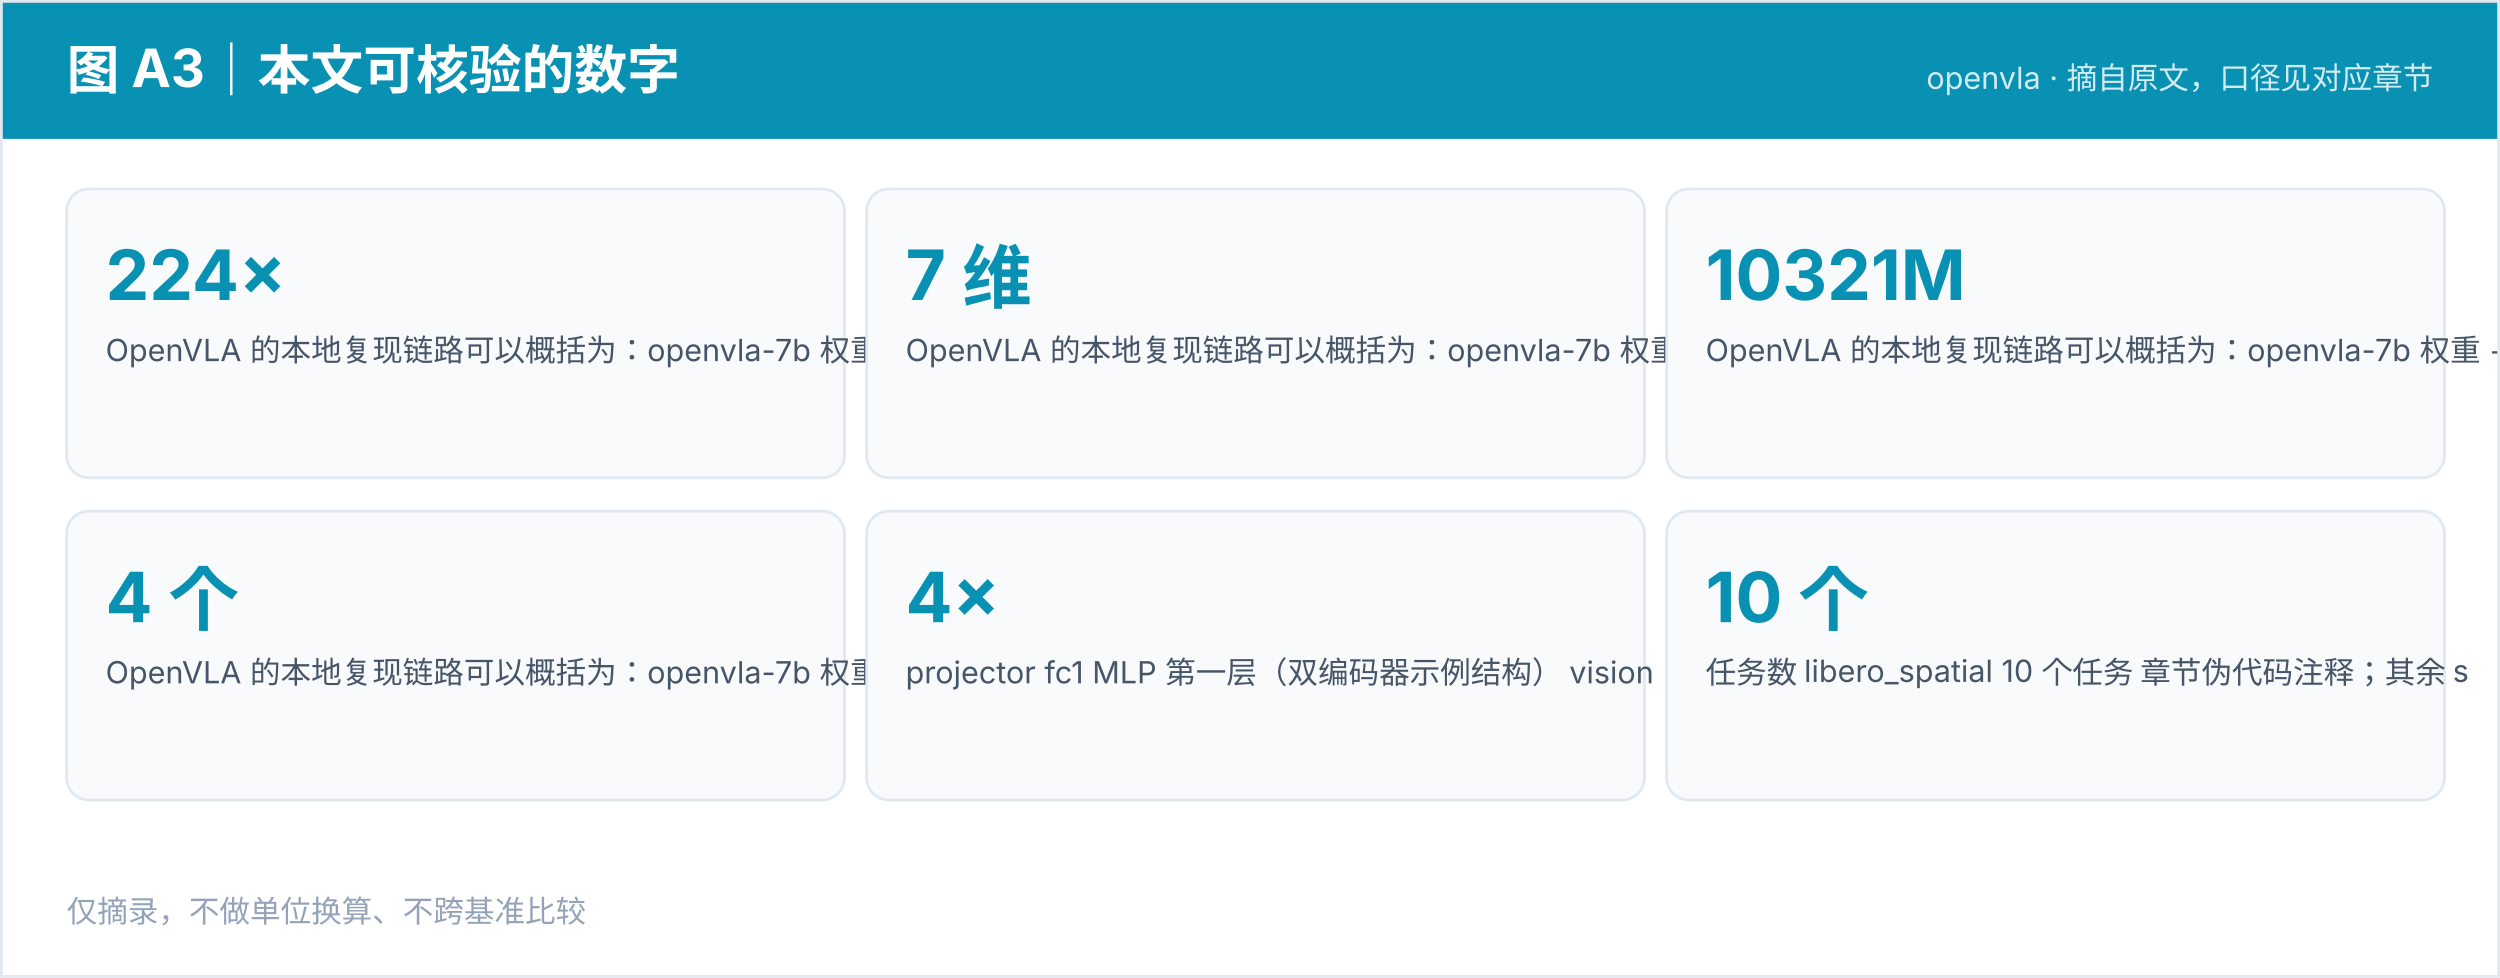
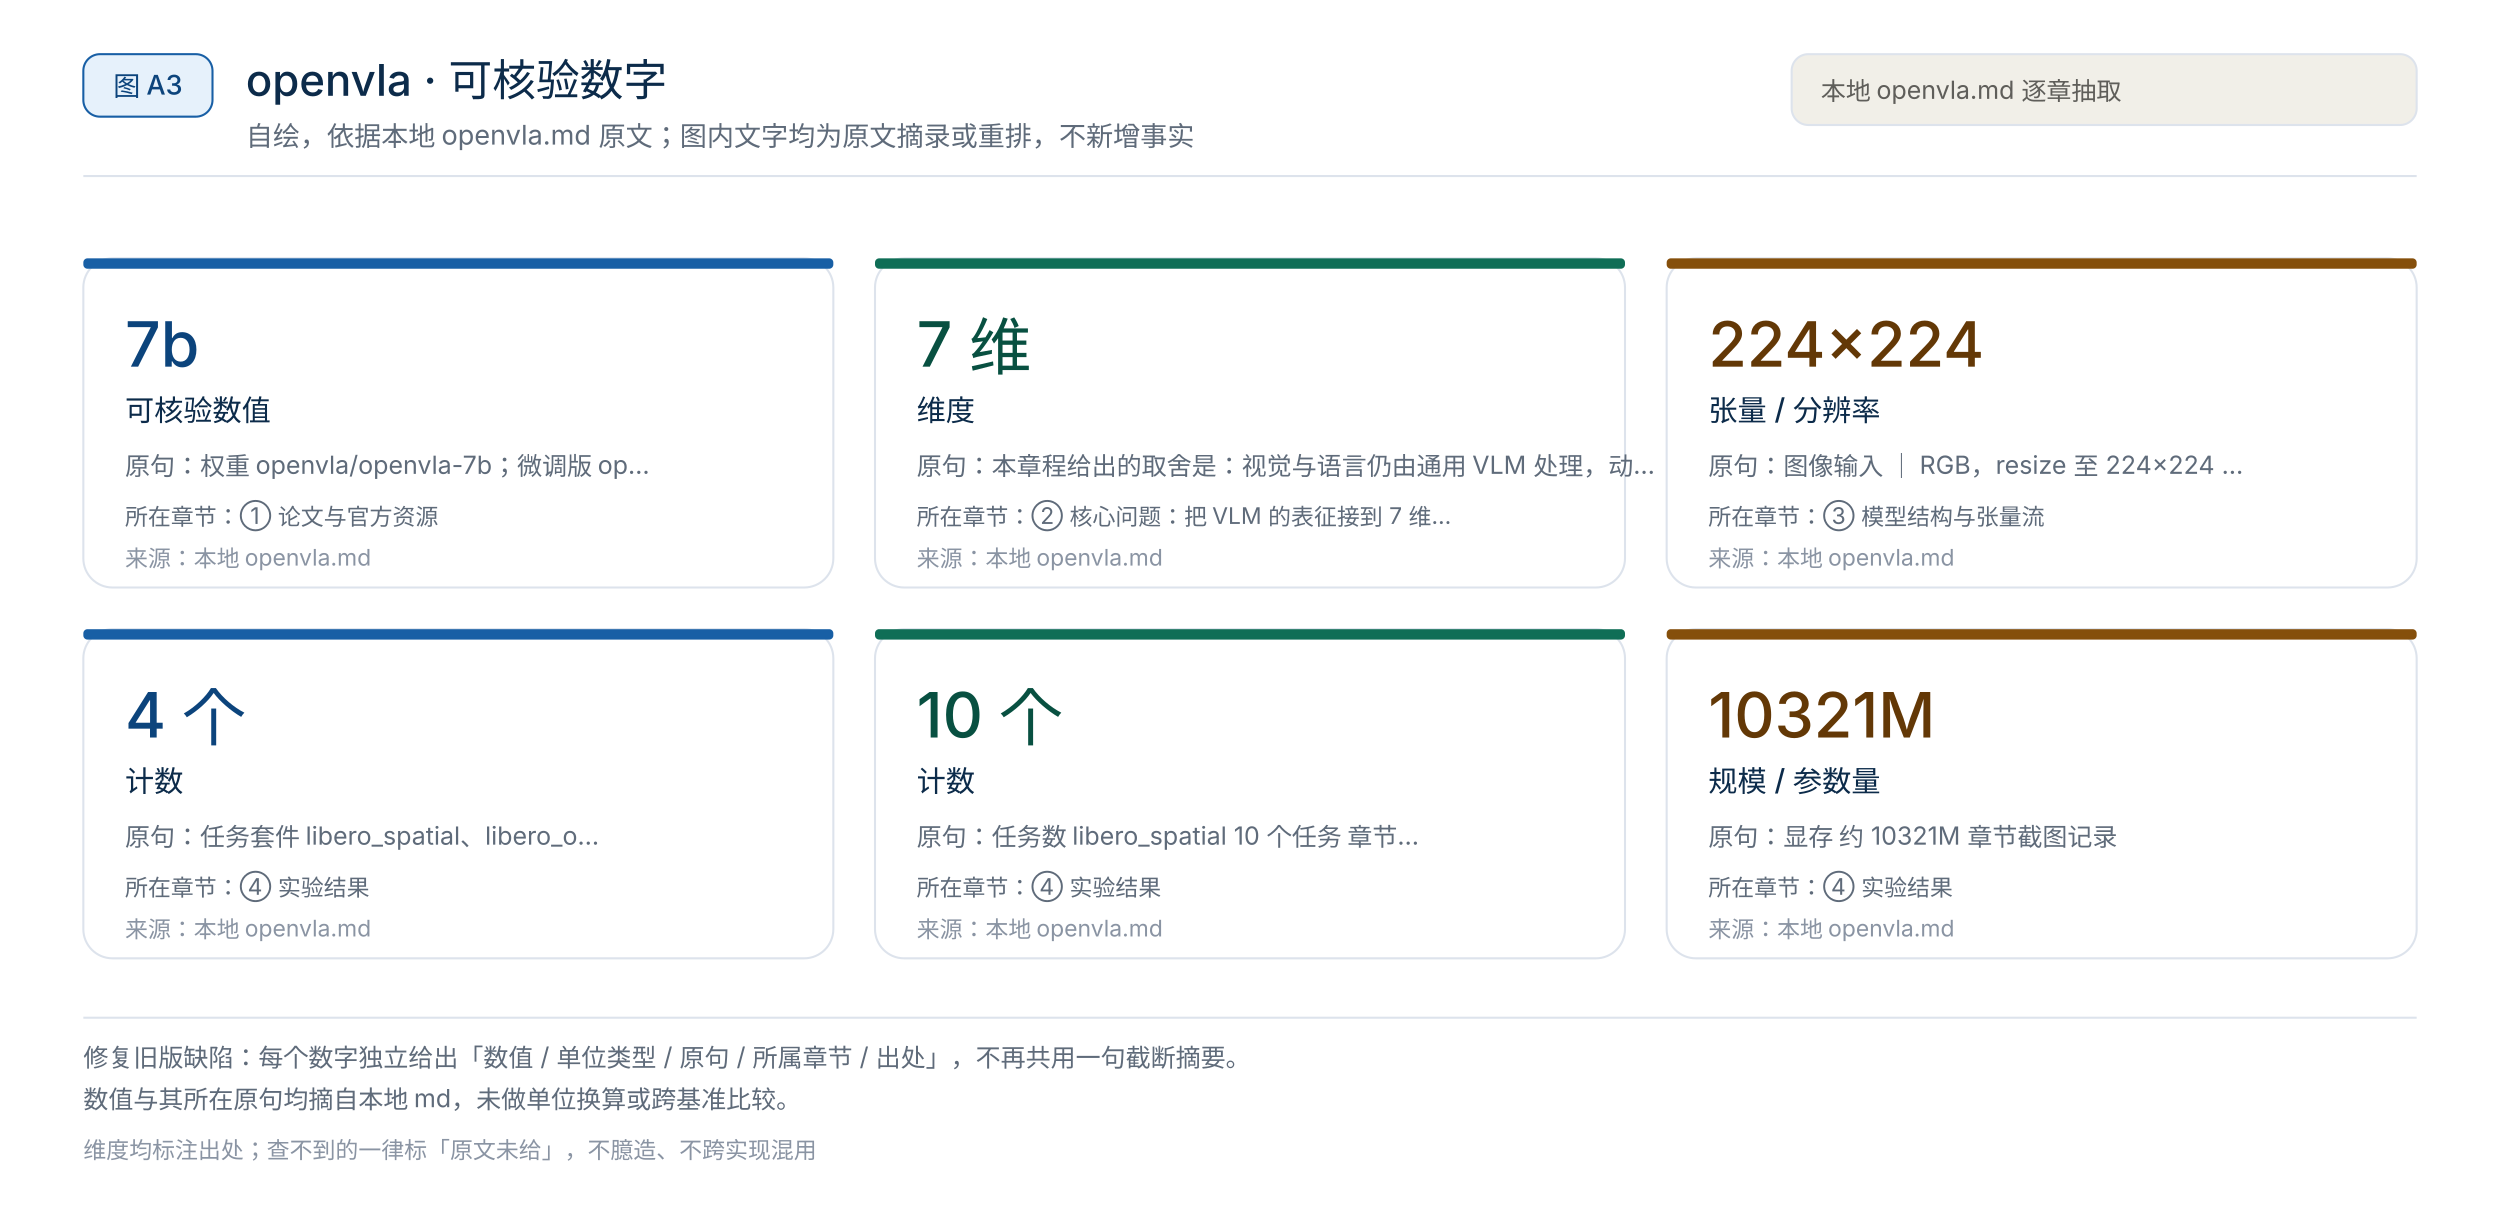
- <svg xmlns="http://www.w3.org/2000/svg" viewBox="0 0 900 352" width="900" height="352" font-family="PingFang SC, -apple-system, BlinkMacSystemFont, Microsoft YaHei, sans-serif">
-   <rect width="900" height="352" fill="#ffffff" />
-   <rect x="0" y="0" width="900" height="50" fill="#0891b2" />
-   <text x="24" y="32" font-size="19" fill="#ffffff" font-weight="700" text-anchor="start">图 A3｜本文可核验的数字</text>
-   <text x="876" y="32" font-size="11" fill="#ffffff" font-weight="400" text-anchor="end" opacity="0.82">openvla · 摘自原文，口径见对应章节</text>
-   <rect x="24" y="68" width="280" height="104" rx="8" fill="#f8fafc" stroke="#e2e8f0" />
-   <text x="38" y="108" font-size="25" fill="#0891b2" font-weight="700" text-anchor="start">224×</text>
-   <text x="38" y="130" font-size="11" fill="#475569" font-weight="400" text-anchor="start">OpenVLA 的本地复现链路可以概括为：openvla-7b 权重 + 2</text>
-   <rect x="312" y="68" width="280" height="104" rx="8" fill="#f8fafc" stroke="#e2e8f0" />
-   <text x="326" y="108" font-size="25" fill="#0891b2" font-weight="700" text-anchor="start">7 维</text>
-   <text x="326" y="130" font-size="11" fill="#475569" font-weight="400" text-anchor="start">OpenVLA 的本地复现链路可以概括为：openvla-7b 权重 + 2</text>
-   <rect x="600" y="68" width="280" height="104" rx="8" fill="#f8fafc" stroke="#e2e8f0" />
-   <text x="614" y="108" font-size="25" fill="#0891b2" font-weight="700" text-anchor="start">10321M</text>
-   <text x="614" y="130" font-size="11" fill="#475569" font-weight="400" text-anchor="start">OpenVLA 的本地复现链路可以概括为：openvla-7b 权重 + 2</text>
-   <rect x="24" y="184" width="280" height="104" rx="8" fill="#f8fafc" stroke="#e2e8f0" />
-   <text x="38" y="224" font-size="25" fill="#0891b2" font-weight="700" text-anchor="start">4 个</text>
-   <text x="38" y="246" font-size="11" fill="#475569" font-weight="400" text-anchor="start">OpenVLA 的本地复现链路可以概括为：openvla-7b 权重 + 2</text>
-   <rect x="312" y="184" width="280" height="104" rx="8" fill="#f8fafc" stroke="#e2e8f0" />
-   <text x="326" y="224" font-size="25" fill="#0891b2" font-weight="700" text-anchor="start">4×</text>
-   <text x="326" y="246" font-size="11" fill="#475569" font-weight="400" text-anchor="start">projector fc1 MLP 第一层（双编码器示例结构） vision</text>
-   <rect x="600" y="184" width="280" height="104" rx="8" fill="#f8fafc" stroke="#e2e8f0" />
-   <text x="614" y="224" font-size="25" fill="#0891b2" font-weight="700" text-anchor="start">10 个</text>
-   <text x="614" y="246" font-size="11" fill="#475569" font-weight="400" text-anchor="start">任务数 libero_spatial 10 个任务 章节伪代码注释；其余 s</text>
-   <text x="24" y="332" font-size="11" fill="#94a3b8" font-weight="400" text-anchor="start">仅摘录，不做单位换算、不跨基准比较</text>
-   <rect x="0.5" y="0.5" width="899" height="351" fill="none" stroke="#e2e8f0" />
+ <svg xmlns="http://www.w3.org/2000/svg" width="1200" height="586" viewBox="0 0 1200 586" role="img">
+   <defs>
+     <marker id="arrow" viewBox="0 0 10 10" refX="8" refY="5" markerWidth="6" markerHeight="6" orient="auto-start-reverse">
+       <path d="M2 1L8 5L2 9" fill="none" stroke="#185FA5" stroke-width="1.6" stroke-linecap="round" stroke-linejoin="round" />
+     </marker>
+   </defs>
+   <rect x="0" y="0" width="1200" height="586" rx="0" fill="#FFFFFF" stroke="#FFFFFF" stroke-width="1" />
+   <text x="118" y="46" font-family="-apple-system,BlinkMacSystemFont,'PingFang SC','Microsoft YaHei',sans-serif" font-size="21" font-weight="500" fill="#0C2B4A" text-anchor="start">openvla · 可核验数字</text>
+   <text x="118" y="70" font-family="-apple-system,BlinkMacSystemFont,'PingFang SC','Microsoft YaHei',sans-serif" font-size="13" font-weight="400" fill="#5F6B7A" text-anchor="start">自绘，依据本地 openvla.md 原文；图内文字均为原文摘录或重排，不新增事实</text>
+   <rect x="40" y="84" width="1120" height="1" rx="0" fill="#DDE3EC" stroke="#DDE3EC" stroke-width="0" />
+   <rect x="860" y="26" width="300" height="34" rx="8" fill="#F1EFE8" stroke="#DDE3EC" stroke-width="1" />
+   <text x="874" y="48" font-family="-apple-system,BlinkMacSystemFont,'PingFang SC','Microsoft YaHei',sans-serif" font-size="12" font-weight="400" fill="#5F5E5A" text-anchor="start">本地 openvla.md 逐章抽取</text>
+   <rect x="40" y="26" width="62" height="30" rx="8" fill="#E6F1FB" stroke="#185FA5" stroke-width="1" />
+   <text x="71" y="46" font-family="-apple-system,BlinkMacSystemFont,'PingFang SC','Microsoft YaHei',sans-serif" font-size="13" font-weight="500" fill="#0C447C" text-anchor="middle">图 A3</text>
+   <rect x="40" y="124" width="360" height="158" rx="14" fill="#FFFFFF" stroke="#DDE3EC" stroke-width="1" />
+   <rect x="40" y="124" width="360" height="5" rx="2" fill="#185FA5" stroke="#185FA5" stroke-width="0" />
+   <text x="60" y="176" font-family="-apple-system,BlinkMacSystemFont,'PingFang SC','Microsoft YaHei',sans-serif" font-size="30" font-weight="500" fill="#0C447C" text-anchor="start">7b</text>
+   <text x="60" y="202" font-family="-apple-system,BlinkMacSystemFont,'PingFang SC','Microsoft YaHei',sans-serif" font-size="14" font-weight="500" fill="#0C2B4A" text-anchor="start">可核验数值</text>
+   <text x="60" y="228" font-family="-apple-system,BlinkMacSystemFont,'PingFang SC','Microsoft YaHei',sans-serif" font-size="12" font-weight="400" fill="#5F6B7A" text-anchor="start">原句：权重 openvla/openvla-7b；微调版 op…</text>
+   <text x="60" y="252" font-family="-apple-system,BlinkMacSystemFont,'PingFang SC','Microsoft YaHei',sans-serif" font-size="11" font-weight="400" fill="#5F6B7A" text-anchor="start">所在章节：① 论文与官方资源</text>
+   <text x="60" y="272" font-family="-apple-system,BlinkMacSystemFont,'PingFang SC','Microsoft YaHei',sans-serif" font-size="11" font-weight="400" fill="#8A94A3" text-anchor="start">来源：本地 openvla.md</text>
+   <rect x="420" y="124" width="360" height="158" rx="14" fill="#FFFFFF" stroke="#DDE3EC" stroke-width="1" />
+   <rect x="420" y="124" width="360" height="5" rx="2" fill="#0F6E56" stroke="#0F6E56" stroke-width="0" />
+   <text x="440" y="176" font-family="-apple-system,BlinkMacSystemFont,'PingFang SC','Microsoft YaHei',sans-serif" font-size="30" font-weight="500" fill="#085041" text-anchor="start">7 维</text>
+   <text x="440" y="202" font-family="-apple-system,BlinkMacSystemFont,'PingFang SC','Microsoft YaHei',sans-serif" font-size="14" font-weight="500" fill="#0C2B4A" text-anchor="start">维度</text>
+   <text x="440" y="228" font-family="-apple-system,BlinkMacSystemFont,'PingFang SC','Microsoft YaHei',sans-serif" font-size="12" font-weight="400" fill="#5F6B7A" text-anchor="start">原句：本章程给出的取舍是：视觉与语言仍由通用 VLM 处理，动…</text>
+   <text x="440" y="252" font-family="-apple-system,BlinkMacSystemFont,'PingFang SC','Microsoft YaHei',sans-serif" font-size="11" font-weight="400" fill="#5F6B7A" text-anchor="start">所在章节：② 核心问题：把 VLM 的表征接到 7 维…</text>
+   <text x="440" y="272" font-family="-apple-system,BlinkMacSystemFont,'PingFang SC','Microsoft YaHei',sans-serif" font-size="11" font-weight="400" fill="#8A94A3" text-anchor="start">来源：本地 openvla.md</text>
+   <rect x="800" y="124" width="360" height="158" rx="14" fill="#FFFFFF" stroke="#DDE3EC" stroke-width="1" />
+   <rect x="800" y="124" width="360" height="5" rx="2" fill="#854F0B" stroke="#854F0B" stroke-width="0" />
+   <text x="820" y="176" font-family="-apple-system,BlinkMacSystemFont,'PingFang SC','Microsoft YaHei',sans-serif" font-size="30" font-weight="500" fill="#633806" text-anchor="start">224×224</text>
+   <text x="820" y="202" font-family="-apple-system,BlinkMacSystemFont,'PingFang SC','Microsoft YaHei',sans-serif" font-size="14" font-weight="500" fill="#0C2B4A" text-anchor="start">张量 / 分辨率</text>
+   <text x="820" y="228" font-family="-apple-system,BlinkMacSystemFont,'PingFang SC','Microsoft YaHei',sans-serif" font-size="12" font-weight="400" fill="#5F6B7A" text-anchor="start">原句：图像输入 ｜ RGB，resize 至 224×224 …</text>
+   <text x="820" y="252" font-family="-apple-system,BlinkMacSystemFont,'PingFang SC','Microsoft YaHei',sans-serif" font-size="11" font-weight="400" fill="#5F6B7A" text-anchor="start">所在章节：③ 模型结构与张量流</text>
+   <text x="820" y="272" font-family="-apple-system,BlinkMacSystemFont,'PingFang SC','Microsoft YaHei',sans-serif" font-size="11" font-weight="400" fill="#8A94A3" text-anchor="start">来源：本地 openvla.md</text>
+   <rect x="40" y="302" width="360" height="158" rx="14" fill="#FFFFFF" stroke="#DDE3EC" stroke-width="1" />
+   <rect x="40" y="302" width="360" height="5" rx="2" fill="#185FA5" stroke="#185FA5" stroke-width="0" />
+   <text x="60" y="354" font-family="-apple-system,BlinkMacSystemFont,'PingFang SC','Microsoft YaHei',sans-serif" font-size="30" font-weight="500" fill="#0C447C" text-anchor="start">4 个</text>
+   <text x="60" y="380" font-family="-apple-system,BlinkMacSystemFont,'PingFang SC','Microsoft YaHei',sans-serif" font-size="14" font-weight="500" fill="#0C2B4A" text-anchor="start">计数</text>
+   <text x="60" y="406" font-family="-apple-system,BlinkMacSystemFont,'PingFang SC','Microsoft YaHei',sans-serif" font-size="12" font-weight="400" fill="#5F6B7A" text-anchor="start">原句：任务套件 libero_spatial、libero_o…</text>
+   <text x="60" y="430" font-family="-apple-system,BlinkMacSystemFont,'PingFang SC','Microsoft YaHei',sans-serif" font-size="11" font-weight="400" fill="#5F6B7A" text-anchor="start">所在章节：④ 实验结果</text>
+   <text x="60" y="450" font-family="-apple-system,BlinkMacSystemFont,'PingFang SC','Microsoft YaHei',sans-serif" font-size="11" font-weight="400" fill="#8A94A3" text-anchor="start">来源：本地 openvla.md</text>
+   <rect x="420" y="302" width="360" height="158" rx="14" fill="#FFFFFF" stroke="#DDE3EC" stroke-width="1" />
+   <rect x="420" y="302" width="360" height="5" rx="2" fill="#0F6E56" stroke="#0F6E56" stroke-width="0" />
+   <text x="440" y="354" font-family="-apple-system,BlinkMacSystemFont,'PingFang SC','Microsoft YaHei',sans-serif" font-size="30" font-weight="500" fill="#085041" text-anchor="start">10 个</text>
+   <text x="440" y="380" font-family="-apple-system,BlinkMacSystemFont,'PingFang SC','Microsoft YaHei',sans-serif" font-size="14" font-weight="500" fill="#0C2B4A" text-anchor="start">计数</text>
+   <text x="440" y="406" font-family="-apple-system,BlinkMacSystemFont,'PingFang SC','Microsoft YaHei',sans-serif" font-size="12" font-weight="400" fill="#5F6B7A" text-anchor="start">原句：任务数 libero_spatial 10 个任务 章节…</text>
+   <text x="440" y="430" font-family="-apple-system,BlinkMacSystemFont,'PingFang SC','Microsoft YaHei',sans-serif" font-size="11" font-weight="400" fill="#5F6B7A" text-anchor="start">所在章节：④ 实验结果</text>
+   <text x="440" y="450" font-family="-apple-system,BlinkMacSystemFont,'PingFang SC','Microsoft YaHei',sans-serif" font-size="11" font-weight="400" fill="#8A94A3" text-anchor="start">来源：本地 openvla.md</text>
+   <rect x="800" y="302" width="360" height="158" rx="14" fill="#FFFFFF" stroke="#DDE3EC" stroke-width="1" />
+   <rect x="800" y="302" width="360" height="5" rx="2" fill="#854F0B" stroke="#854F0B" stroke-width="0" />
+   <text x="820" y="354" font-family="-apple-system,BlinkMacSystemFont,'PingFang SC','Microsoft YaHei',sans-serif" font-size="30" font-weight="500" fill="#633806" text-anchor="start">10321M</text>
+   <text x="820" y="380" font-family="-apple-system,BlinkMacSystemFont,'PingFang SC','Microsoft YaHei',sans-serif" font-size="14" font-weight="500" fill="#0C2B4A" text-anchor="start">规模 / 参数量</text>
+   <text x="820" y="406" font-family="-apple-system,BlinkMacSystemFont,'PingFang SC','Microsoft YaHei',sans-serif" font-size="12" font-weight="400" fill="#5F6B7A" text-anchor="start">原句：显存 约 10321M 章节截图记录</text>
+   <text x="820" y="430" font-family="-apple-system,BlinkMacSystemFont,'PingFang SC','Microsoft YaHei',sans-serif" font-size="11" font-weight="400" fill="#5F6B7A" text-anchor="start">所在章节：④ 实验结果</text>
+   <text x="820" y="450" font-family="-apple-system,BlinkMacSystemFont,'PingFang SC','Microsoft YaHei',sans-serif" font-size="11" font-weight="400" fill="#8A94A3" text-anchor="start">来源：本地 openvla.md</text>
+   <rect x="40" y="488" width="1120" height="1" rx="0" fill="#DDE3EC" stroke="#DDE3EC" stroke-width="0" />
+   <text x="40" y="512" font-family="-apple-system,BlinkMacSystemFont,'PingFang SC','Microsoft YaHei',sans-serif" font-size="12" font-weight="400" fill="#5F6B7A" text-anchor="start">修复旧版缺陷：每个数字独立给出「数值 / 单位类型 / 原句 / 所属章节 / 出处」，不再共用一句截断摘要。</text>
+   <text x="40" y="532" font-family="-apple-system,BlinkMacSystemFont,'PingFang SC','Microsoft YaHei',sans-serif" font-size="12" font-weight="400" fill="#5F6B7A" text-anchor="start">数值与其所在原句均摘自本地 md，未做单位换算或跨基准比较。</text>
+   <text x="40" y="556" font-family="-apple-system,BlinkMacSystemFont,'PingFang SC','Microsoft YaHei',sans-serif" font-size="11" font-weight="400" fill="#8A94A3" text-anchor="start">维度均标注出处；查不到的一律标「原文未给」，不臆造、不跨实现混用</text>
</svg>
